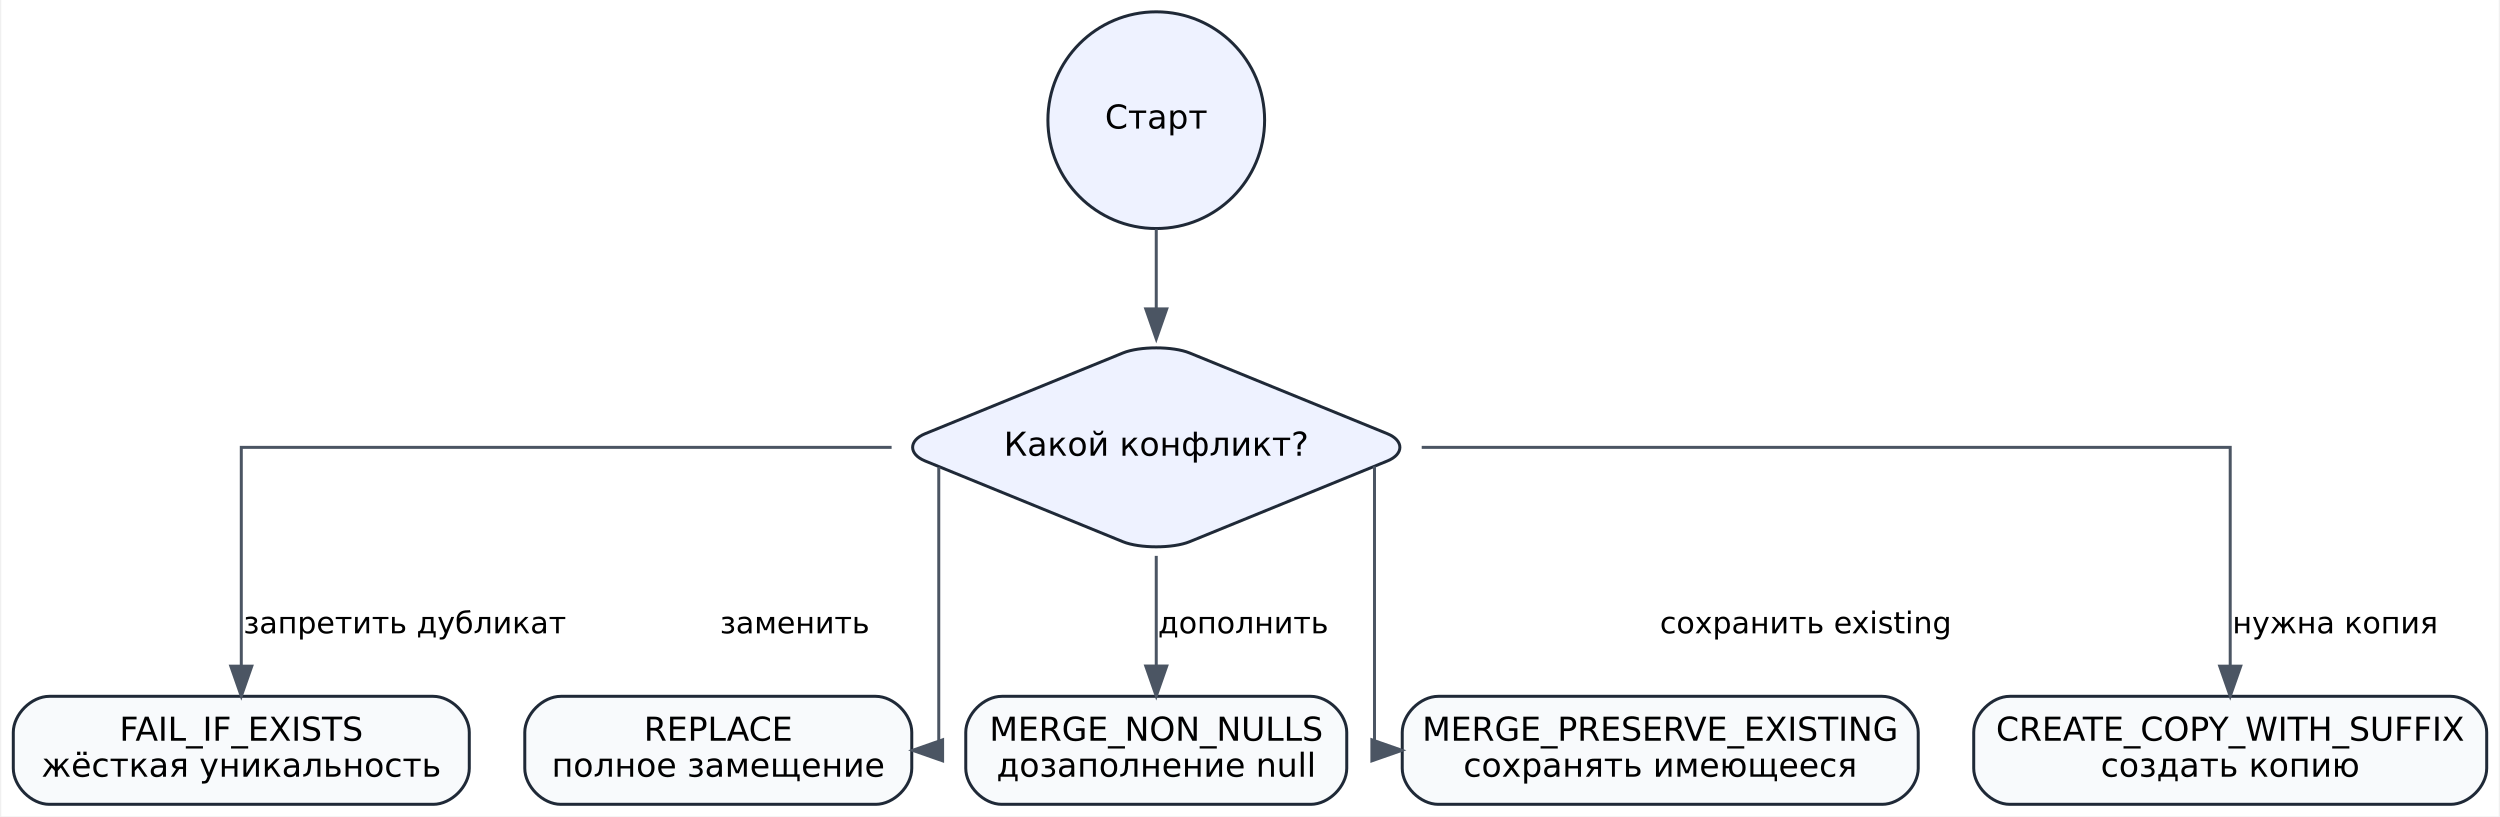
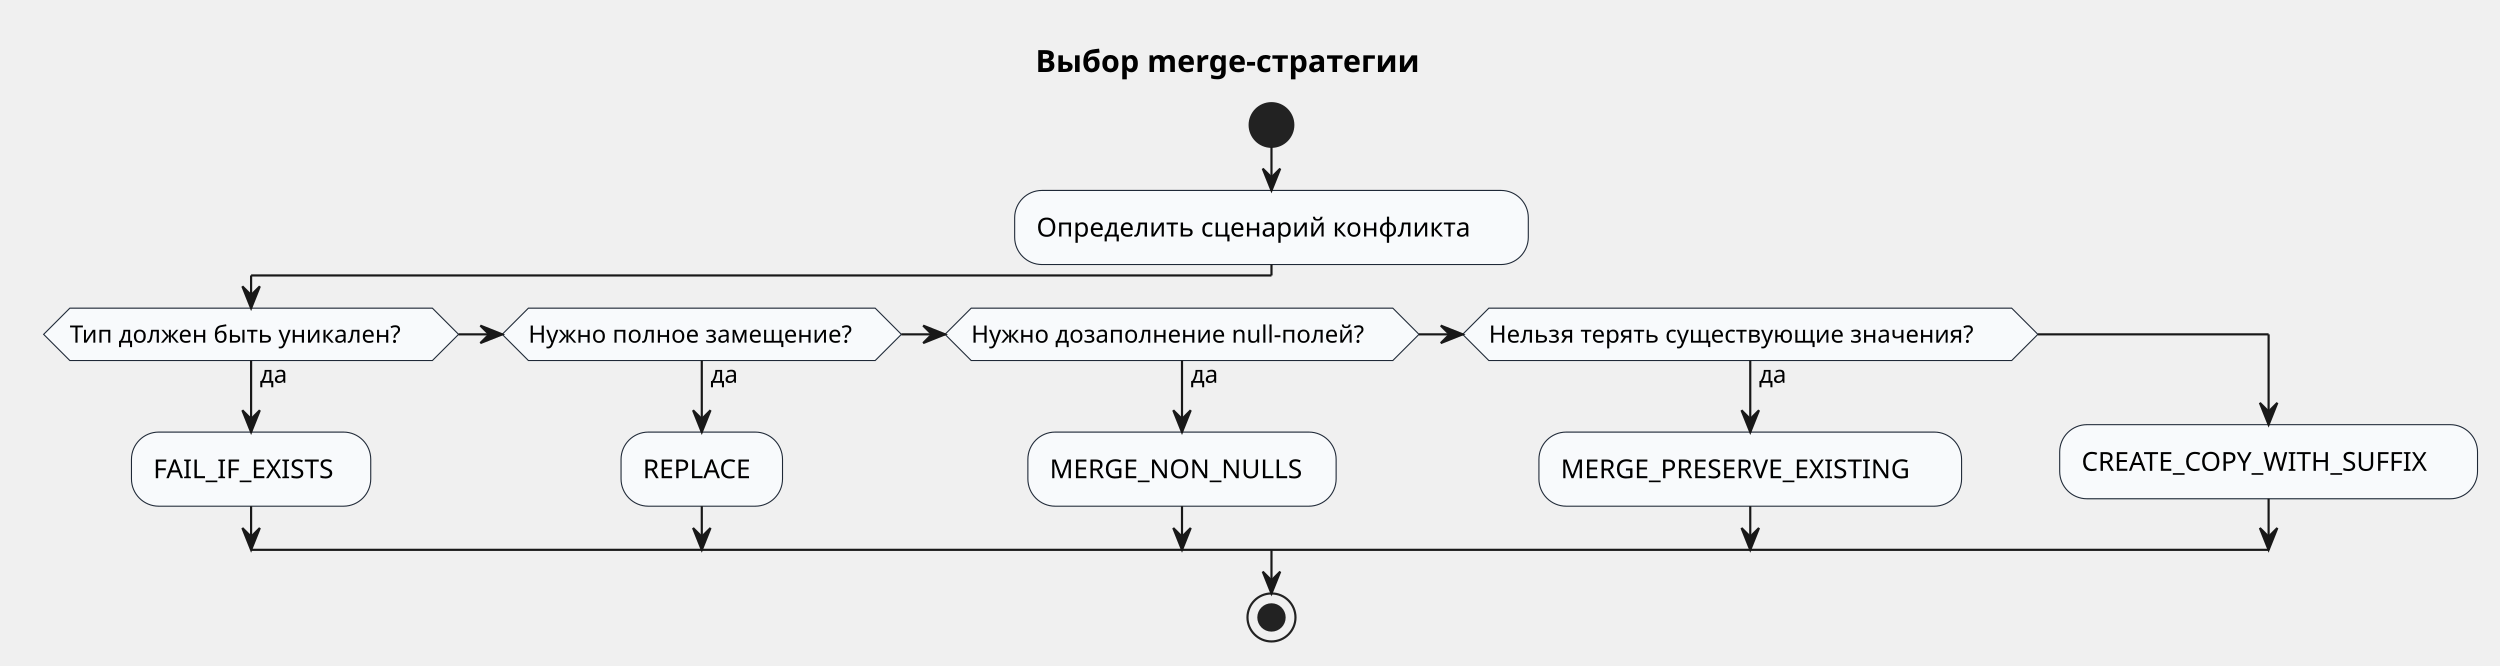
- <svg xmlns="http://www.w3.org/2000/svg" width="833pt" height="272pt" viewBox="0.00 0.00 832.50 272.12">
-   <g id="graph0" class="graph" transform="scale(1 1) rotate(0) translate(4 268.12)">
-     <polygon fill="white" stroke="transparent" points="-4,4 -4,-268.12 828.5,-268.12 828.5,4 -4,4" />
-     <g id="node1" class="node">
-       <ellipse fill="#eef2ff" stroke="#1f2937" cx="381" cy="-228.06" rx="36.12" ry="36.12" />
-       <text text-anchor="middle" x="381" y="-225.26" font-family="DejaVu Sans" font-size="11.00">Старт</text>
+ <svg xmlns="http://www.w3.org/2000/svg" contentStyleType="text/css" data-diagram-type="ACTIVITY" height="305px" preserveAspectRatio="none" style="width:1146px;height:305px;background:#FFFFFF;" version="1.1" viewBox="0 0 1146 305" width="1146px" zoomAndPan="magnify">
+   <defs />
+   <g>
+     <g class="title" data-source-line="9">
+       <text fill="#000000" font-family="sans-serif" font-size="14" font-weight="bold" lengthAdjust="spacing" textLength="194.359" x="474.668" y="32.995">Выбор merge-стратегии</text>
    </g>
-     <g id="node2" class="node">
-       <path fill="#eef2ff" stroke="#1f2937" d="M369.89,-150.46C369.89,-150.46 303.95,-123.54 303.95,-123.54 298.4,-121.27 298.4,-116.73 303.95,-114.46 303.95,-114.46 369.89,-87.54 369.89,-87.54 375.45,-85.27 386.55,-85.27 392.11,-87.54 392.11,-87.54 458.05,-114.46 458.05,-114.46 463.6,-116.73 463.6,-121.27 458.05,-123.54 458.05,-123.54 392.11,-150.46 392.11,-150.46 386.55,-152.73 375.45,-152.73 369.89,-150.46" />
-       <text text-anchor="middle" x="381" y="-116.2" font-family="DejaVu Sans" font-size="11.00">Какой конфликт?</text>
-     </g>
-     <g id="edge1" class="edge">
-       <path fill="none" stroke="#4b5563" d="M381,-191.75C381,-191.75 381,-165.16 381,-165.16" />
-       <polygon fill="#4b5563" stroke="#4b5563" points="384.5,-165.16 381,-155.16 377.5,-165.16 384.5,-165.16" />
-     </g>
-     <g id="node3" class="node">
-       <path fill="#f8fafc" stroke="#1f2937" d="M140,-36C140,-36 12,-36 12,-36 6,-36 0,-30 0,-24 0,-24 0,-12 0,-12 0,-6 6,0 12,0 12,0 140,0 140,0 146,0 152,-6 152,-12 152,-12 152,-24 152,-24 152,-30 146,-36 140,-36" />
-       <text text-anchor="middle" x="76" y="-21.2" font-family="DejaVu Sans" font-size="11.00">FAIL_IF_EXISTS</text>
-       <text text-anchor="middle" x="76" y="-9.2" font-family="DejaVu Sans" font-size="11.00">жёсткая уникальность</text>
-     </g>
-     <g id="edge2" class="edge">
-       <path fill="none" stroke="#4b5563" d="M292.78,-119C202.7,-119 76,-119 76,-119 76,-119 76,-46.06 76,-46.06" />
-       <polygon fill="#4b5563" stroke="#4b5563" points="79.5,-46.06 76,-36.06 72.5,-46.06 79.5,-46.06" />
-       <text text-anchor="middle" x="130.5" y="-57" font-family="DejaVu Sans" font-size="10.00">запретить дубликат</text>
-     </g>
-     <g id="node4" class="node">
-       <path fill="#f8fafc" stroke="#1f2937" d="M287.5,-36C287.5,-36 182.5,-36 182.5,-36 176.5,-36 170.5,-30 170.5,-24 170.5,-24 170.5,-12 170.5,-12 170.5,-6 176.5,0 182.5,0 182.5,0 287.5,0 287.5,0 293.5,0 299.5,-6 299.5,-12 299.5,-12 299.5,-24 299.5,-24 299.5,-30 293.5,-36 287.5,-36" />
-       <text text-anchor="middle" x="235" y="-21.2" font-family="DejaVu Sans" font-size="11.00">REPLACE</text>
-       <text text-anchor="middle" x="235" y="-9.2" font-family="DejaVu Sans" font-size="11.00">полное замещение</text>
-     </g>
-     <g id="edge3" class="edge">
-       <path fill="none" stroke="#4b5563" d="M308.5,-112.37C308.5,-89.9 308.5,-18 308.5,-18 308.5,-18 307.63,-18 307.63,-18" />
-       <polygon fill="#4b5563" stroke="#4b5563" points="309.78,-14.5 299.78,-18 309.78,-21.5 309.78,-14.5" />
-       <text text-anchor="middle" x="260.5" y="-57" font-family="DejaVu Sans" font-size="10.00">заменить</text>
-     </g>
-     <g id="node5" class="node">
-       <path fill="#f8fafc" stroke="#1f2937" d="M432.5,-36C432.5,-36 329.5,-36 329.5,-36 323.5,-36 317.5,-30 317.5,-24 317.5,-24 317.5,-12 317.5,-12 317.5,-6 323.5,0 329.5,0 329.5,0 432.5,0 432.5,0 438.5,0 444.5,-6 444.5,-12 444.5,-12 444.5,-24 444.5,-24 444.5,-30 438.5,-36 432.5,-36" />
-       <text text-anchor="middle" x="381" y="-21.2" font-family="DejaVu Sans" font-size="11.00">MERGE_NON_NULLS</text>
-       <text text-anchor="middle" x="381" y="-9.2" font-family="DejaVu Sans" font-size="11.00">дозаполнение null</text>
-     </g>
-     <g id="edge4" class="edge">
-       <path fill="none" stroke="#4b5563" d="M381,-82.82C381,-82.82 381,-46.1 381,-46.1" />
-       <polygon fill="#4b5563" stroke="#4b5563" points="384.5,-46.1 381,-36.1 377.5,-46.1 384.5,-46.1" />
-       <text text-anchor="middle" x="410" y="-57" font-family="DejaVu Sans" font-size="10.00">дополнить</text>
-     </g>
-     <g id="node6" class="node">
-       <path fill="#f8fafc" stroke="#1f2937" d="M623,-36C623,-36 475,-36 475,-36 469,-36 463,-30 463,-24 463,-24 463,-12 463,-12 463,-6 469,0 475,0 475,0 623,0 623,0 629,0 635,-6 635,-12 635,-12 635,-24 635,-24 635,-30 629,-36 623,-36" />
-       <text text-anchor="middle" x="549" y="-21.2" font-family="DejaVu Sans" font-size="11.00">MERGE_PRESERVE_EXISTING</text>
-       <text text-anchor="middle" x="549" y="-9.2" font-family="DejaVu Sans" font-size="11.00">сохранять имеющееся</text>
-     </g>
-     <g id="edge5" class="edge">
-       <path fill="none" stroke="#4b5563" d="M453.75,-112.68C453.75,-90.57 453.75,-18 453.75,-18 453.75,-18 454.66,-18 454.66,-18" />
-       <polygon fill="#4b5563" stroke="#4b5563" points="452.88,-21.5 462.88,-18 452.88,-14.5 452.88,-21.5" />
-       <text text-anchor="middle" x="597.5" y="-57" font-family="DejaVu Sans" font-size="10.00">сохранить existing</text>
-     </g>
-     <g id="node7" class="node">
-       <path fill="#f8fafc" stroke="#1f2937" d="M812.5,-36C812.5,-36 665.5,-36 665.5,-36 659.5,-36 653.5,-30 653.5,-24 653.5,-24 653.5,-12 653.5,-12 653.5,-6 659.5,0 665.5,0 665.5,0 812.5,0 812.5,0 818.5,0 824.5,-6 824.5,-12 824.5,-12 824.5,-24 824.5,-24 824.5,-30 818.5,-36 812.5,-36" />
-       <text text-anchor="middle" x="739" y="-21.2" font-family="DejaVu Sans" font-size="11.00">CREATE_COPY_WITH_SUFFIX</text>
-       <text text-anchor="middle" x="739" y="-9.2" font-family="DejaVu Sans" font-size="11.00">создать копию</text>
-     </g>
-     <g id="edge6" class="edge">
-       <path fill="none" stroke="#4b5563" d="M469.49,-119C575.51,-119 739,-119 739,-119 739,-119 739,-46.06 739,-46.06" />
-       <polygon fill="#4b5563" stroke="#4b5563" points="742.5,-46.06 739,-36.06 735.5,-46.06 742.5,-46.06" />
-       <text text-anchor="middle" x="774" y="-57" font-family="DejaVu Sans" font-size="10.00">нужна копия</text>
-     </g>
+     <ellipse cx="582.848" cy="57.297" fill="#222222" rx="10" ry="10" style="stroke:#222222;stroke-width:1;" />
+     <rect fill="#F8FAFC" height="33.969" rx="12.5" ry="12.5" style="stroke:#1F2937;stroke-width:0.5;" width="235.449" x="465.123" y="87.297" />
+     <text fill="#000000" font-family="sans-serif" font-size="12" lengthAdjust="spacing" textLength="215.449" x="475.123" y="108.436">Определить сценарий конфликта</text>
+     <polygon fill="#F8FAFC" points="32,141.266,198.208,141.266,210.208,153.266,198.208,165.266,32,165.266,20,153.266,32,141.266" style="stroke:#1F2937;stroke-width:0.5;" />
+     <text fill="#000000" font-family="sans-serif" font-size="11" lengthAdjust="spacing" textLength="14.346" x="119.104" y="175.476">да</text>
+     <text fill="#000000" font-family="sans-serif" font-size="11" lengthAdjust="spacing" textLength="166.208" x="32" y="157.074">Тип должен быть уникален?</text>
+     <rect fill="#F8FAFC" height="33.969" rx="12.5" ry="12.5" style="stroke:#1F2937;stroke-width:0.5;" width="109.684" x="60.263" y="198.07" />
+     <text fill="#000000" font-family="sans-serif" font-size="12" lengthAdjust="spacing" textLength="89.684" x="70.263" y="219.209">FAIL_IF_EXISTS</text>
+     <polygon fill="#F8FAFC" points="242.208,141.266,401.188,141.266,413.188,153.266,401.188,165.266,242.208,165.266,230.208,153.266,242.208,141.266" style="stroke:#1F2937;stroke-width:0.5;" />
+     <text fill="#000000" font-family="sans-serif" font-size="11" lengthAdjust="spacing" textLength="14.346" x="325.698" y="175.476">да</text>
+     <text fill="#000000" font-family="sans-serif" font-size="11" lengthAdjust="spacing" textLength="158.979" x="242.208" y="157.074">Нужно полное замещение?</text>
+     <rect fill="#F8FAFC" height="33.969" rx="12.5" ry="12.5" style="stroke:#1F2937;stroke-width:0.5;" width="74.012" x="284.692" y="198.07" />
+     <text fill="#000000" font-family="sans-serif" font-size="12" lengthAdjust="spacing" textLength="54.012" x="294.692" y="219.209">REPLACE</text>
+     <polygon fill="#F8FAFC" points="445.188,141.266,638.472,141.266,650.472,153.266,638.472,165.266,445.188,165.266,433.188,153.266,445.188,141.266" style="stroke:#1F2937;stroke-width:0.5;" />
+     <text fill="#000000" font-family="sans-serif" font-size="11" lengthAdjust="spacing" textLength="14.346" x="545.83" y="175.476">да</text>
+     <text fill="#000000" font-family="sans-serif" font-size="11" lengthAdjust="spacing" textLength="193.284" x="445.188" y="157.074">Нужно дозаполнение null-полей?</text>
+     <rect fill="#F8FAFC" height="33.969" rx="12.5" ry="12.5" style="stroke:#1F2937;stroke-width:0.5;" width="141.301" x="471.179" y="198.07" />
+     <text fill="#000000" font-family="sans-serif" font-size="12" lengthAdjust="spacing" textLength="121.301" x="481.179" y="219.209">MERGE_NON_NULLS</text>
+     <polygon fill="#F8FAFC" points="682.472,141.266,922.162,141.266,934.162,153.266,922.162,165.266,682.472,165.266,670.472,153.266,682.472,141.266" style="stroke:#1F2937;stroke-width:0.5;" />
+     <text fill="#000000" font-family="sans-serif" font-size="11" lengthAdjust="spacing" textLength="14.346" x="806.317" y="175.476">да</text>
+     <text fill="#000000" font-family="sans-serif" font-size="11" lengthAdjust="spacing" textLength="239.69" x="682.472" y="157.074">Нельзя терять существующие значения?</text>
+     <rect fill="#F8FAFC" height="33.969" rx="12.5" ry="12.5" style="stroke:#1F2937;stroke-width:0.5;" width="193.742" x="705.446" y="198.07" />
+     <text fill="#000000" font-family="sans-serif" font-size="12" lengthAdjust="spacing" textLength="173.742" x="715.446" y="219.209">MERGE_PRESERVE_EXISTING</text>
+     <rect fill="#F8FAFC" height="33.969" rx="12.5" ry="12.5" style="stroke:#1F2937;stroke-width:0.5;" width="191.533" x="944.162" y="194.668" />
+     <text fill="#000000" font-family="sans-serif" font-size="12" lengthAdjust="spacing" textLength="171.533" x="954.162" y="215.807">CREATE_COPY_WITH_SUFFIX</text>
+     <ellipse cx="582.848" cy="283.039" fill="none" rx="11" ry="11" style="stroke:#222222;stroke-width:1;" />
+     <ellipse cx="582.848" cy="283.039" fill="#222222" rx="6" ry="6" style="stroke:#222222;stroke-width:1;" />
+     <line style="stroke:#181818;stroke-width:1;" x1="582.848" x2="582.848" y1="67.297" y2="87.297" />
+     <polygon fill="#181818" points="578.848,77.297,582.848,87.297,586.848,77.297,582.848,81.297" style="stroke:#181818;stroke-width:1;" />
+     <line style="stroke:#181818;stroke-width:1;" x1="115.104" x2="115.104" y1="165.266" y2="198.07" />
+     <polygon fill="#181818" points="111.104,188.07,115.104,198.07,119.104,188.07,115.104,192.07" style="stroke:#181818;stroke-width:1;" />
+     <line style="stroke:#181818;stroke-width:1;" x1="115.104" x2="115.104" y1="232.039" y2="252.039" />
+     <polygon fill="#181818" points="111.104,242.039,115.104,252.039,119.104,242.039,115.104,246.039" style="stroke:#181818;stroke-width:1;" />
+     <line style="stroke:#181818;stroke-width:1;" x1="321.698" x2="321.698" y1="165.266" y2="198.07" />
+     <polygon fill="#181818" points="317.698,188.07,321.698,198.07,325.698,188.07,321.698,192.07" style="stroke:#181818;stroke-width:1;" />
+     <line style="stroke:#181818;stroke-width:1;" x1="321.698" x2="321.698" y1="232.039" y2="252.039" />
+     <polygon fill="#181818" points="317.698,242.039,321.698,252.039,325.698,242.039,321.698,246.039" style="stroke:#181818;stroke-width:1;" />
+     <line style="stroke:#181818;stroke-width:1;" x1="541.83" x2="541.83" y1="165.266" y2="198.07" />
+     <polygon fill="#181818" points="537.83,188.07,541.83,198.07,545.83,188.07,541.83,192.07" style="stroke:#181818;stroke-width:1;" />
+     <line style="stroke:#181818;stroke-width:1;" x1="541.83" x2="541.83" y1="232.039" y2="252.039" />
+     <polygon fill="#181818" points="537.83,242.039,541.83,252.039,545.83,242.039,541.83,246.039" style="stroke:#181818;stroke-width:1;" />
+     <line style="stroke:#181818;stroke-width:1;" x1="802.317" x2="802.317" y1="165.266" y2="198.07" />
+     <polygon fill="#181818" points="798.317,188.07,802.317,198.07,806.317,188.07,802.317,192.07" style="stroke:#181818;stroke-width:1;" />
+     <line style="stroke:#181818;stroke-width:1;" x1="802.317" x2="802.317" y1="232.039" y2="252.039" />
+     <polygon fill="#181818" points="798.317,242.039,802.317,252.039,806.317,242.039,802.317,246.039" style="stroke:#181818;stroke-width:1;" />
+     <line style="stroke:#181818;stroke-width:1;" x1="210.208" x2="230.208" y1="153.266" y2="153.266" />
+     <polygon fill="#181818" points="220.208,149.266,230.208,153.266,220.208,157.266,224.208,153.266" style="stroke:#181818;stroke-width:1;" />
+     <line style="stroke:#181818;stroke-width:1;" x1="413.188" x2="433.188" y1="153.266" y2="153.266" />
+     <polygon fill="#181818" points="423.188,149.266,433.188,153.266,423.188,157.266,427.188,153.266" style="stroke:#181818;stroke-width:1;" />
+     <line style="stroke:#181818;stroke-width:1;" x1="650.472" x2="670.472" y1="153.266" y2="153.266" />
+     <polygon fill="#181818" points="660.472,149.266,670.472,153.266,660.472,157.266,664.472,153.266" style="stroke:#181818;stroke-width:1;" />
+     <line style="stroke:#181818;stroke-width:1;" x1="582.848" x2="582.848" y1="121.266" y2="126.266" />
+     <line style="stroke:#181818;stroke-width:1;" x1="582.848" x2="115.104" y1="126.266" y2="126.266" />
+     <line style="stroke:#181818;stroke-width:1;" x1="115.104" x2="115.104" y1="126.266" y2="141.266" />
+     <polygon fill="#181818" points="111.104,131.266,115.104,141.266,119.104,131.266,115.104,135.266" style="stroke:#181818;stroke-width:1;" />
+     <line style="stroke:#181818;stroke-width:1;" x1="934.162" x2="1039.929" y1="153.266" y2="153.266" />
+     <line style="stroke:#181818;stroke-width:1;" x1="1039.929" x2="1039.929" y1="153.266" y2="194.668" />
+     <polygon fill="#181818" points="1035.929,184.668,1039.929,194.668,1043.929,184.668,1039.929,188.668" style="stroke:#181818;stroke-width:1;" />
+     <line style="stroke:#181818;stroke-width:1;" x1="1039.929" x2="1039.929" y1="228.637" y2="252.039" />
+     <polygon fill="#181818" points="1035.929,242.039,1039.929,252.039,1043.929,242.039,1039.929,246.039" style="stroke:#181818;stroke-width:1;" />
+     <line style="stroke:#181818;stroke-width:1;" x1="115.104" x2="1039.929" y1="252.039" y2="252.039" />
+     <line style="stroke:#181818;stroke-width:1;" x1="582.848" x2="582.848" y1="252.039" y2="272.039" />
+     <polygon fill="#181818" points="578.848,262.039,582.848,272.039,586.848,262.039,582.848,266.039" style="stroke:#181818;stroke-width:1;" />
  </g>
</svg>
